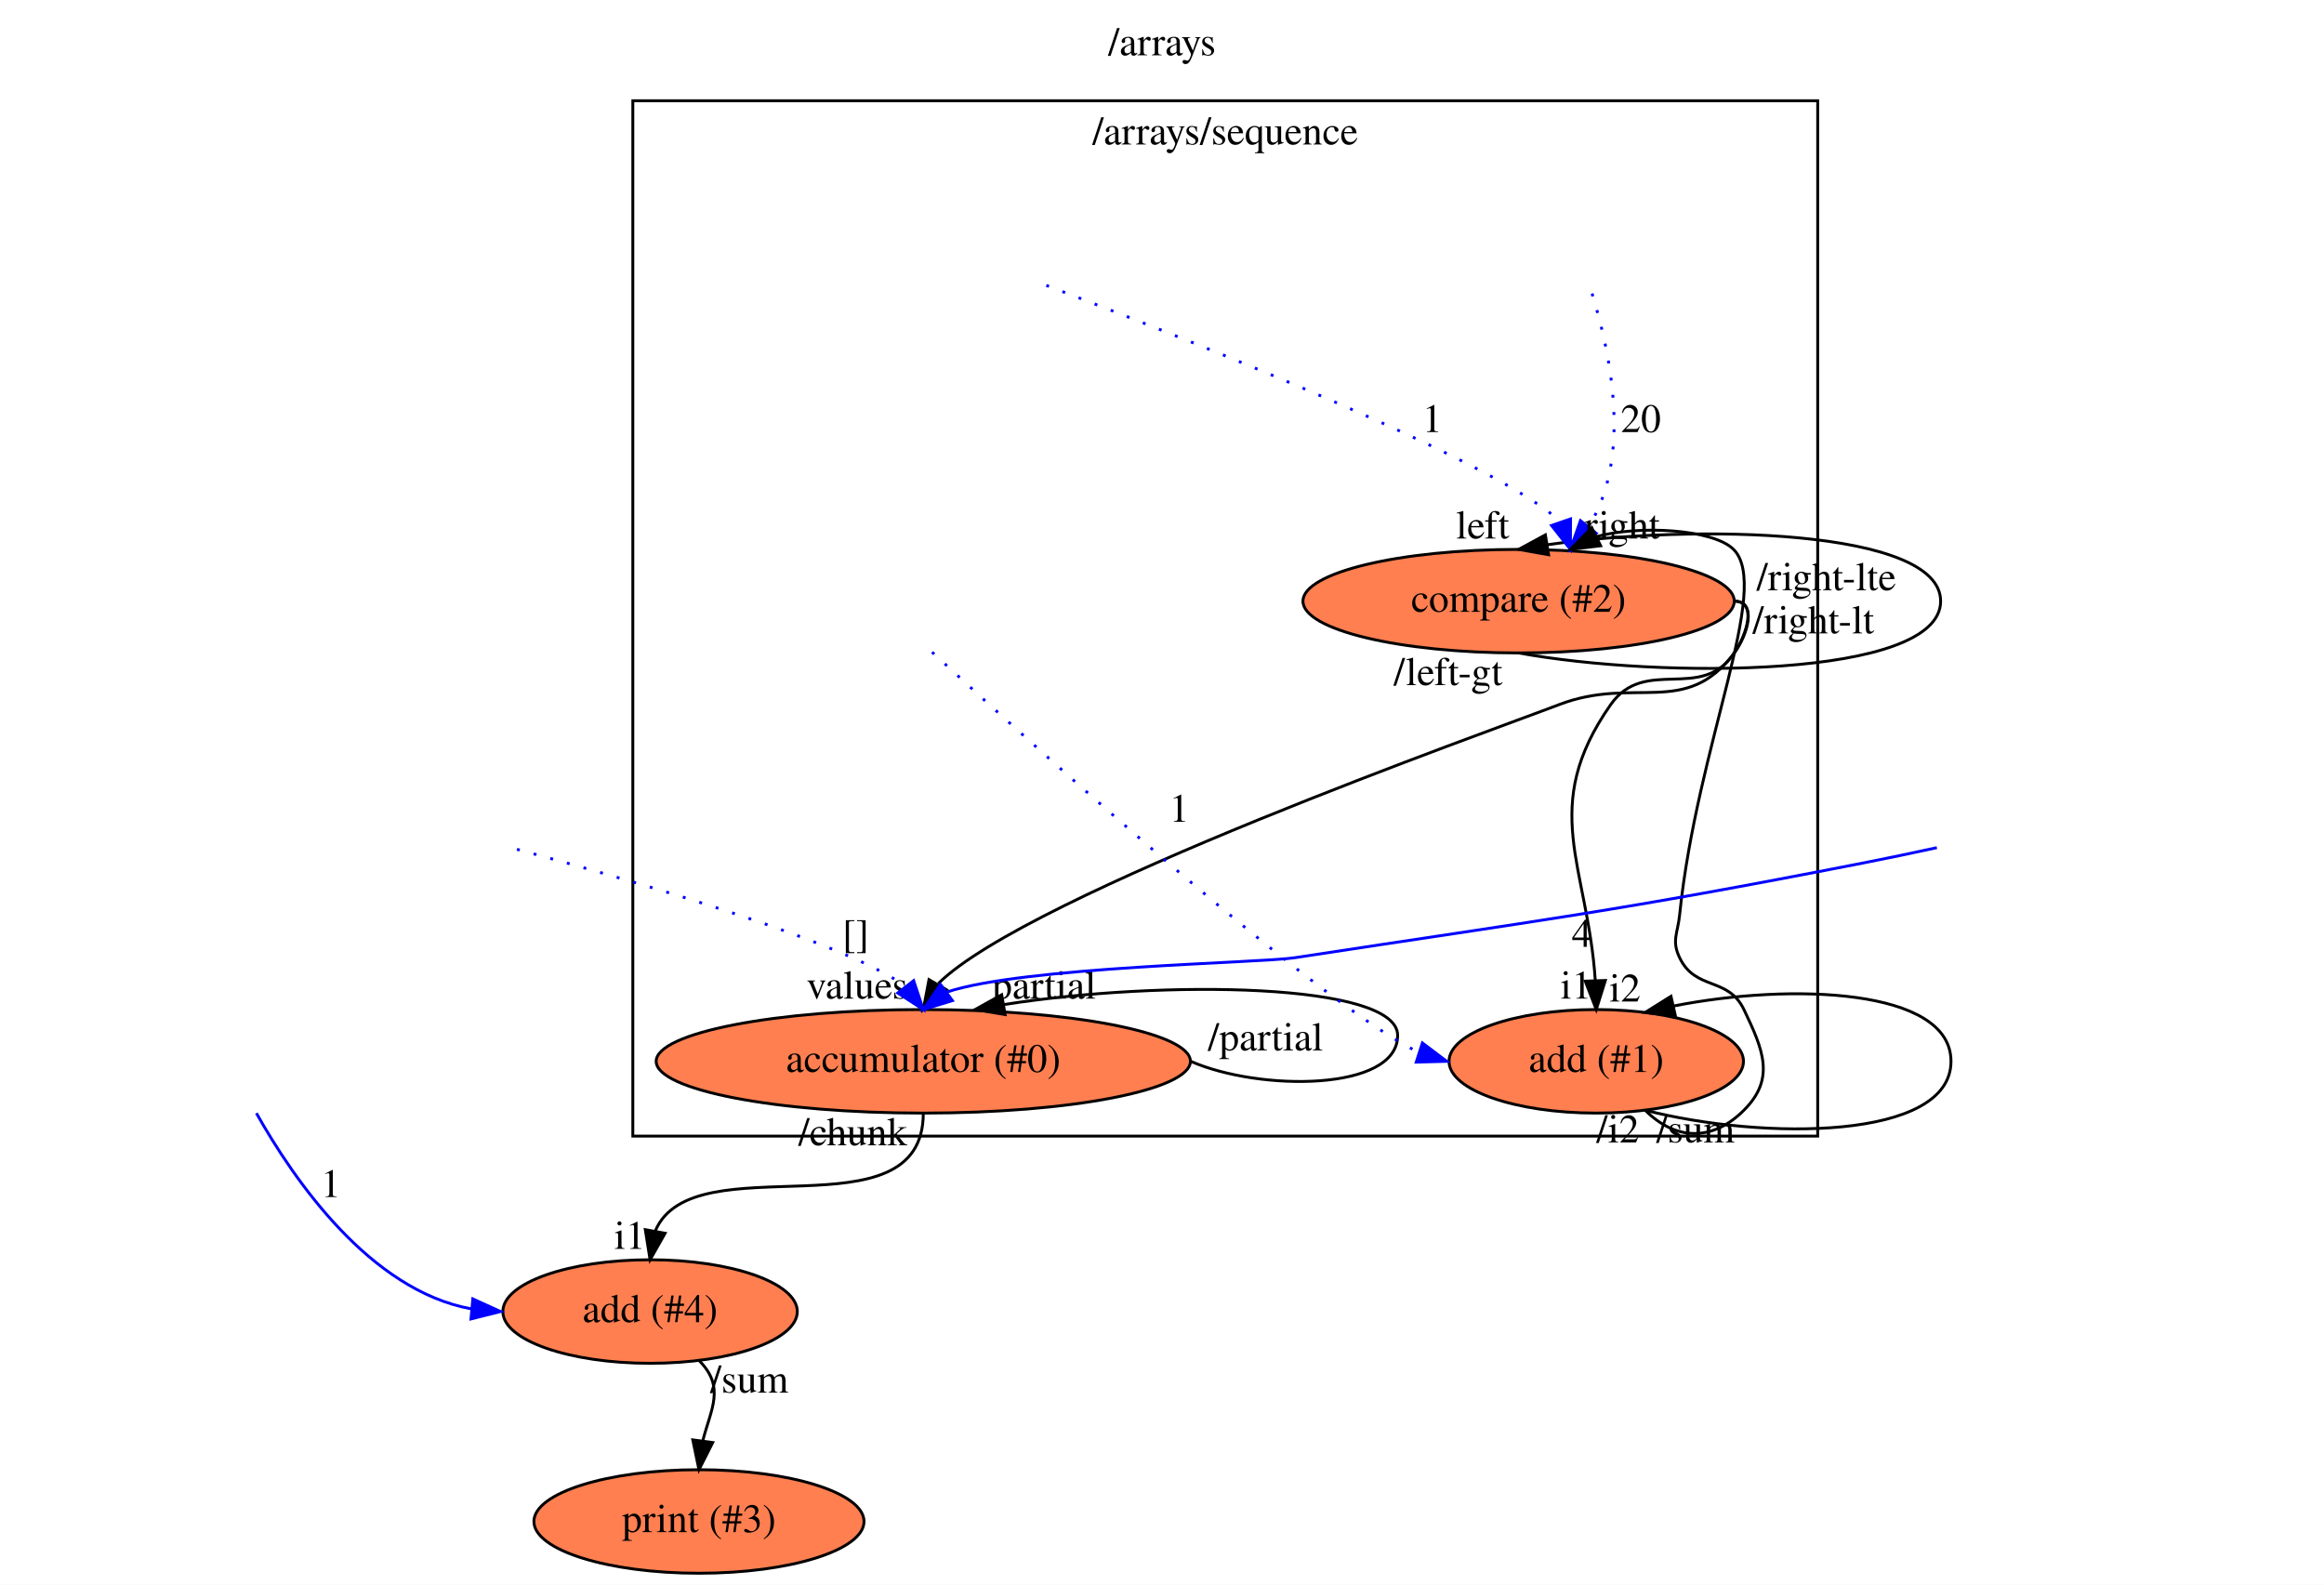
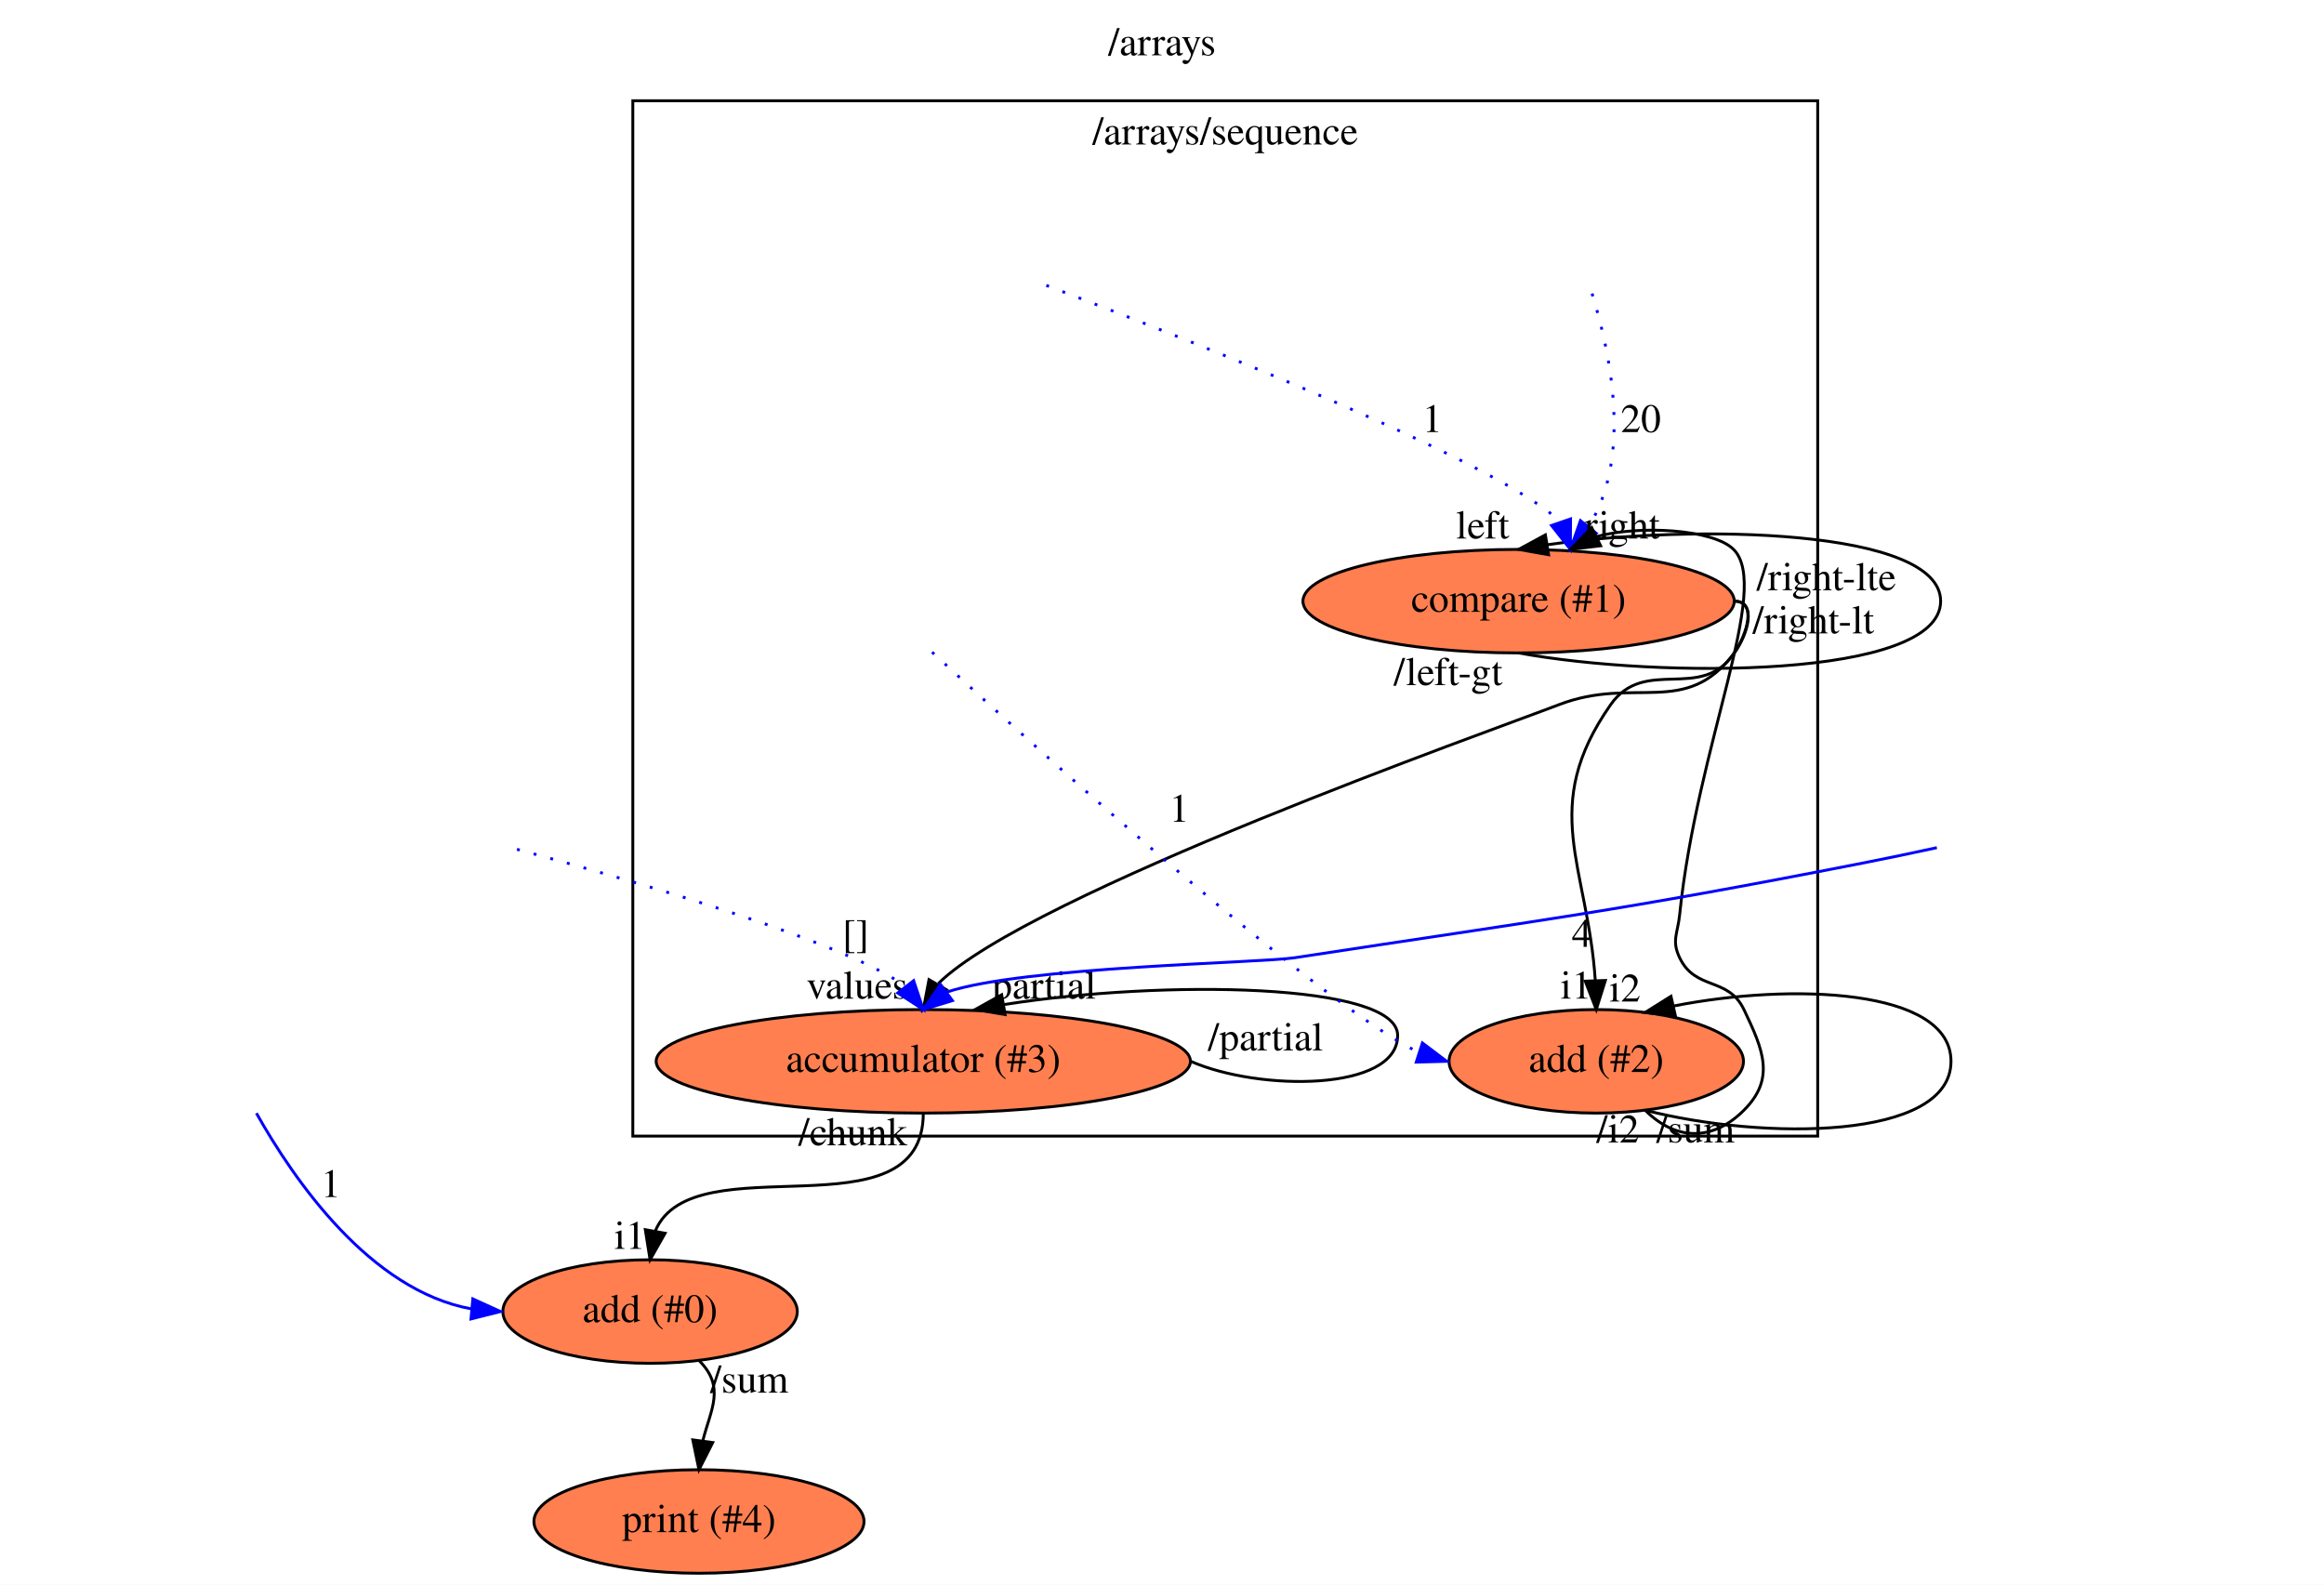
<svg xmlns="http://www.w3.org/2000/svg" xmlns:xlink="http://www.w3.org/1999/xlink" width="808pt" height="551pt" viewBox="0.00 0.00 808.09 551.00">
  <g id="graph0" class="graph" transform="scale(1 1) rotate(0) translate(4 547)">
    <polygon fill="#ffffff" stroke="transparent" points="-4,4 -4,-547 804.087,-547 804.087,4 -4,4" />
    <text text-anchor="middle" x="400.043" y="-527.8" font-family="Times,serif" font-size="14.00" fill="#000000">/arrays</text>
    <g id="clust1" class="cluster">
      <polygon fill="none" stroke="#000000" points="216.043,-152 216.043,-512 628.043,-512 628.043,-152 216.043,-152" />
      <text text-anchor="middle" x="422.043" y="-496.8" font-family="Times,serif" font-size="14.00" fill="#000000">/arrays/sequence</text>
    </g>
    <g id="node1" class="node">
      <g id="a_node1">
-         <a xlink:href="file:///home/travis/build/andrewdavidmackenzie/flow/flowstdlib/control/compare_switch/compare_switch.html" xlink:title="compare (#2)">
+         <a xlink:href="file:///home/travis/build/andrewdavidmackenzie/flow/flowstdlib/control/compare_switch/compare_switch.html" xlink:title="compare (#1)">
          <ellipse fill="#ff7f50" stroke="#000000" cx="524.043" cy="-338" rx="74.987" ry="18" />
-           <text text-anchor="middle" x="524.043" y="-334.3" font-family="Times,serif" font-size="14.00" fill="#000000">compare (#2)</text>
+           <text text-anchor="middle" x="524.043" y="-334.3" font-family="Times,serif" font-size="14.00" fill="#000000">compare (#1)</text>
        </a>
      </g>
    </g>
    <g id="edge4" class="edge">
      <path fill="none" stroke="#000000" d="M524.043,-320C572.958,-311 670.787,-311 670.787,-338 670.787,-363.26 585.162,-364.888 534.072,-357.623" />
      <polygon fill="#000000" stroke="#000000" points="534.474,-354.143 524.043,-356 533.356,-361.053 534.474,-354.143" />
      <text text-anchor="middle" x="511.543" y="-359.8" font-family="Times,serif" font-size="14.00" fill="#000000">left</text>
      <text text-anchor="middle" x="499.543" y="-308.8" font-family="Times,serif" font-size="14.00" fill="#000000">/left-gt</text>
    </g>
    <g id="node4" class="node">
      <g id="a_node4">
-         <a xlink:href="file:///home/travis/build/andrewdavidmackenzie/flow/flowstdlib/data/accumulate/accumulate.html" xlink:title="accumulator (#0)">
+         <a xlink:href="file:///home/travis/build/andrewdavidmackenzie/flow/flowstdlib/data/accumulate/accumulate.html" xlink:title="accumulator (#3)">
          <ellipse fill="#ff7f50" stroke="#000000" cx="317.043" cy="-178" rx="92.883" ry="18" />
-           <text text-anchor="middle" x="317.043" y="-174.3" font-family="Times,serif" font-size="14.00" fill="#000000">accumulator (#0)</text>
+           <text text-anchor="middle" x="317.043" y="-174.3" font-family="Times,serif" font-size="14.00" fill="#000000">accumulator (#3)</text>
        </a>
      </g>
    </g>
    <g id="edge3" class="edge">
      <path fill="none" stroke="#000000" d="M599.043,-338C607.043,-338 603.833,-326.408 599.043,-320 582.119,-297.36 564.427,-312.145 538.043,-302 515.106,-293.18 353.62,-236.144 322.298,-205.079" />
      <polygon fill="#000000" stroke="#000000" points="325.082,-202.902 317.043,-196 319.023,-206.408 325.082,-202.902" />
      <text text-anchor="middle" x="294.043" y="-199.8" font-family="Times,serif" font-size="14.00" fill="#000000">values</text>
      <text text-anchor="middle" x="631.043" y="-341.8" font-family="Times,serif" font-size="14.00" fill="#000000">/right-lte</text>
    </g>
    <g id="node5" class="node">
      <g id="a_node5">
-         <a xlink:href="file:///home/travis/build/andrewdavidmackenzie/flow/flowstdlib/math/add/add.html" xlink:title="add (#1)">
+         <a xlink:href="file:///home/travis/build/andrewdavidmackenzie/flow/flowstdlib/math/add/add.html" xlink:title="add (#2)">
          <ellipse fill="#ff7f50" stroke="#000000" cx="551.043" cy="-178" rx="51.191" ry="18" />
-           <text text-anchor="middle" x="551.043" y="-174.3" font-family="Times,serif" font-size="14.00" fill="#000000">add (#1)</text>
+           <text text-anchor="middle" x="551.043" y="-174.3" font-family="Times,serif" font-size="14.00" fill="#000000">add (#2)</text>
        </a>
      </g>
    </g>
    <g id="edge5" class="edge">
      <path fill="none" stroke="#000000" d="M599.043,-338C607.043,-338 603.475,-326.66 599.043,-320 587.565,-302.752 567.925,-318.973 556.043,-302 531.003,-266.23 548.041,-246.263 550.708,-206.074" />
      <polygon fill="#000000" stroke="#000000" points="554.209,-206.111 551.043,-196 547.212,-205.878 554.209,-206.111" />
      <text text-anchor="middle" x="544.043" y="-199.8" font-family="Times,serif" font-size="14.00" fill="#000000">i1</text>
      <text text-anchor="middle" x="626.543" y="-326.8" font-family="Times,serif" font-size="14.00" fill="#000000">/right-lt</text>
    </g>
    <g id="edge1" class="edge">
      <path fill="none" stroke="#0000ff" stroke-dasharray="1,5" d="M549.585,-444.956C556.187,-423.548 563.443,-387.759 548.351,-363.899" />
      <polygon fill="#0000ff" stroke="#0000ff" points="551.018,-361.63 542.043,-356 545.548,-365.998 551.018,-361.63" />
      <text text-anchor="middle" x="566.543" y="-396.8" font-family="Times,serif" font-size="14.00" fill="#000000">20</text>
    </g>
    <g id="edge2" class="edge">
      <path fill="none" stroke="#0000ff" stroke-dasharray="1,5" d="M359.82,-447.797C417.085,-425.99 516.811,-386.183 538.787,-365.494" />
      <polygon fill="#0000ff" stroke="#0000ff" points="542.109,-366.595 542.043,-356 535.488,-364.324 542.109,-366.595" />
      <text text-anchor="middle" x="494.043" y="-396.8" font-family="Times,serif" font-size="14.00" fill="#000000">1</text>
    </g>
    <g id="edge11" class="edge">
      <path fill="none" stroke="#000000" d="M410.043,-178C433.985,-167.5 481.985,-167.5 481.985,-187 481.985,-205.357 400.485,-206.433 345.063,-197.736" />
      <polygon fill="#000000" stroke="#000000" points="345.494,-194.258 335.043,-196 344.299,-201.156 345.494,-194.258" />
      <text text-anchor="middle" x="359.043" y="-199.8" font-family="Times,serif" font-size="14.00" fill="#000000">partial</text>
      <text text-anchor="middle" x="436.043" y="-181.8" font-family="Times,serif" font-size="14.00" fill="#000000">/partial</text>
    </g>
    <g id="node9" class="node">
      <g id="a_node9">
-         <a xlink:href="file:///home/travis/build/andrewdavidmackenzie/flow/flowstdlib/math/add/add.html" xlink:title="add (#4)">
+         <a xlink:href="file:///home/travis/build/andrewdavidmackenzie/flow/flowstdlib/math/add/add.html" xlink:title="add (#0)">
          <ellipse fill="#ff7f50" stroke="#000000" cx="222.043" cy="-91" rx="51.191" ry="18" />
-           <text text-anchor="middle" x="222.043" y="-87.3" font-family="Times,serif" font-size="14.00" fill="#000000">add (#4)</text>
+           <text text-anchor="middle" x="222.043" y="-87.3" font-family="Times,serif" font-size="14.00" fill="#000000">add (#0)</text>
        </a>
      </g>
    </g>
    <g id="edge12" class="edge">
      <path fill="none" stroke="#000000" d="M317.043,-160C317.043,-116.009 236.99,-150.189 223.856,-119.023" />
      <polygon fill="#000000" stroke="#000000" points="227.267,-118.217 222.043,-109 220.379,-119.463 227.267,-118.217" />
      <text text-anchor="middle" x="215.043" y="-112.8" font-family="Times,serif" font-size="14.00" fill="#000000">i1</text>
      <text text-anchor="middle" x="292.543" y="-148.8" font-family="Times,serif" font-size="14.00" fill="#000000">/chunk</text>
    </g>
    <g id="edge8" class="edge">
      <path fill="none" stroke="#000000" d="M568.043,-161C578.837,-150.206 591.595,-150.206 602.389,-161 613.388,-171.999 609.104,-181.968 602.389,-196 596.884,-207.503 585.548,-202.497 580.043,-214 577.165,-220.013 579.367,-222.368 580.043,-229 586.076,-288.196 612.058,-342.728 598.787,-356 591.751,-363.036 566.04,-364.52 551.126,-360.452" />
      <polygon fill="#000000" stroke="#000000" points="552.563,-357.259 542.043,-356 549.482,-363.544 552.563,-357.259" />
      <text text-anchor="middle" x="560.043" y="-359.8" font-family="Times,serif" font-size="14.00" fill="#000000">right</text>
      <text text-anchor="middle" x="585.543" y="-149.8" font-family="Times,serif" font-size="14.00" fill="#000000">/sum</text>
    </g>
    <g id="edge7" class="edge">
      <path fill="none" stroke="#000000" d="M568.043,-161C609.158,-150.5 674.389,-150.5 674.389,-178 674.389,-203.405 618.717,-205.34 577.819,-197.209" />
      <polygon fill="#000000" stroke="#000000" points="578.569,-193.79 568.043,-195 577.026,-200.618 578.569,-193.79" />
      <text text-anchor="middle" x="561.043" y="-198.8" font-family="Times,serif" font-size="14.00" fill="#000000">i2</text>
      <text text-anchor="middle" x="558.543" y="-149.8" font-family="Times,serif" font-size="14.00" fill="#000000">/i2</text>
    </g>
    <g id="edge6" class="edge">
      <path fill="none" stroke="#0000ff" stroke-dasharray="1,5" d="M320.105,-320.266C360.492,-283.002 453.861,-198.566 489.161,-181.17" />
      <polygon fill="#0000ff" stroke="#0000ff" points="490.59,-184.387 499.043,-178 488.452,-177.722 490.59,-184.387" />
      <text text-anchor="middle" x="406.043" y="-261.3" font-family="Times,serif" font-size="14.00" fill="#000000">1</text>
    </g>
    <g id="edge9" class="edge">
      <path fill="none" stroke="#0000ff" stroke-dasharray="1,5" d="M175.764,-251.718C223.553,-238.821 290.17,-219.056 310.742,-204.136" />
      <polygon fill="#0000ff" stroke="#0000ff" points="313.687,-206.049 317.043,-196 308.153,-201.763 313.687,-206.049" />
      <text text-anchor="middle" x="293.543" y="-217.8" font-family="Times,serif" font-size="14.00" fill="#000000">[]</text>
    </g>
    <g id="edge10" class="edge">
      <path fill="none" stroke="#0000ff" d="M669.476,-252.293C660.979,-250.439 652.286,-248.613 644.043,-247 556.49,-229.868 534.23,-227.499 446.043,-214 434.085,-212.169 351.975,-210.934 325.355,-202.124" />
      <polygon fill="#0000ff" stroke="#0000ff" points="327.17,-199.114 317.043,-196 323.018,-204.75 327.17,-199.114" />
      <text text-anchor="middle" x="546.043" y="-217.8" font-family="Times,serif" font-size="14.00" fill="#000000">4</text>
    </g>
    <g id="node11" class="node">
      <g id="a_node11">
-         <a xlink:href="file:///home/travis/build/andrewdavidmackenzie/flow/flowr/src/lib/flowruntime/stdio/stdout.html" xlink:title="print (#3)">
+         <a xlink:href="file:///home/travis/build/andrewdavidmackenzie/flow/flowr/src/lib/flowruntime/stdio/stdout.html" xlink:title="print (#4)">
          <ellipse fill="#ff7f50" stroke="#000000" cx="239.043" cy="-18" rx="57.391" ry="18" />
-           <text text-anchor="middle" x="239.043" y="-14.3" font-family="Times,serif" font-size="14.00" fill="#000000">print (#3)</text>
+           <text text-anchor="middle" x="239.043" y="-14.3" font-family="Times,serif" font-size="14.00" fill="#000000">print (#4)</text>
        </a>
      </g>
    </g>
    <g id="edge14" class="edge">
      <path fill="none" stroke="#000000" d="M239.043,-74C248.373,-64.67 243.125,-57.033 240.383,-46.085" />
      <polygon fill="#000000" stroke="#000000" points="243.829,-45.452 239.043,-36 236.89,-46.374 243.829,-45.452" />
      <text text-anchor="middle" x="256.543" y="-62.8" font-family="Times,serif" font-size="14.00" fill="#000000">/sum</text>
    </g>
    <g id="edge13" class="edge">
      <path fill="none" stroke="#0000ff" d="M85.157,-159.974C98.24,-136.681 124.701,-98.342 159.891,-91.924" />
      <polygon fill="#0000ff" stroke="#0000ff" points="160.402,-95.392 170.043,-91 159.767,-88.421 160.402,-95.392" />
      <text text-anchor="middle" x="111.043" y="-130.8" font-family="Times,serif" font-size="14.00" fill="#000000">1</text>
    </g>
  </g>
</svg>
